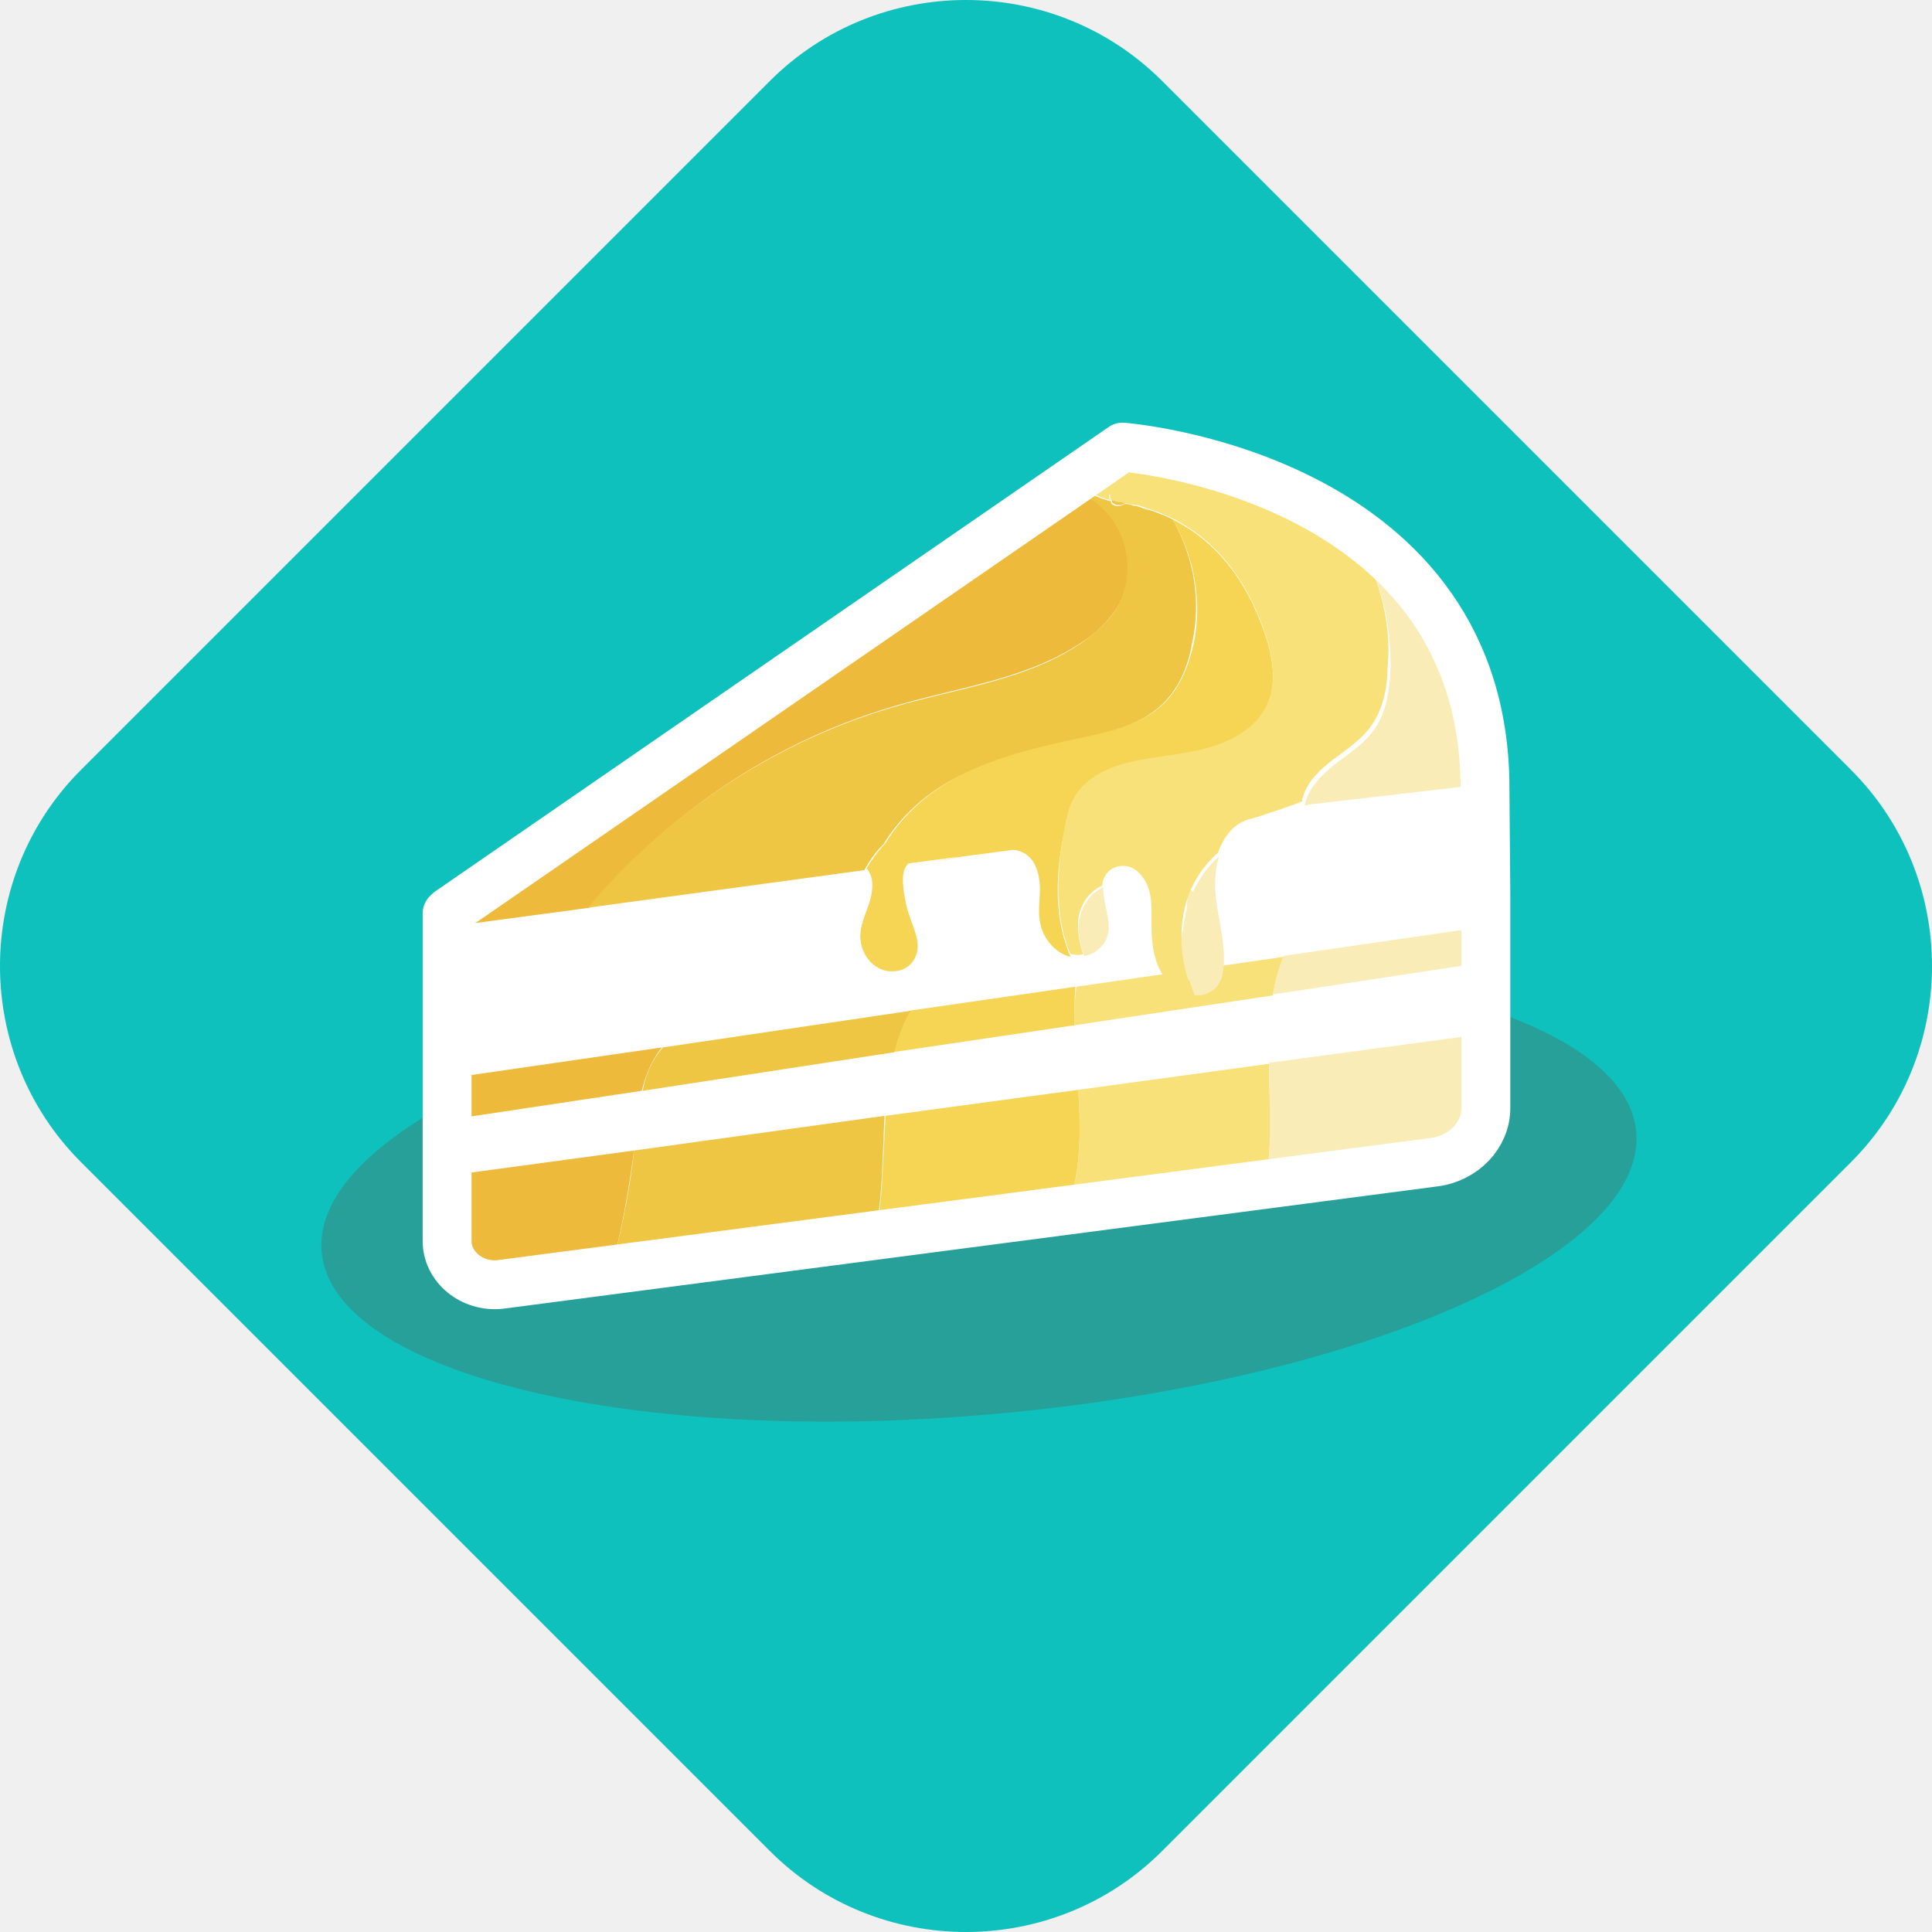
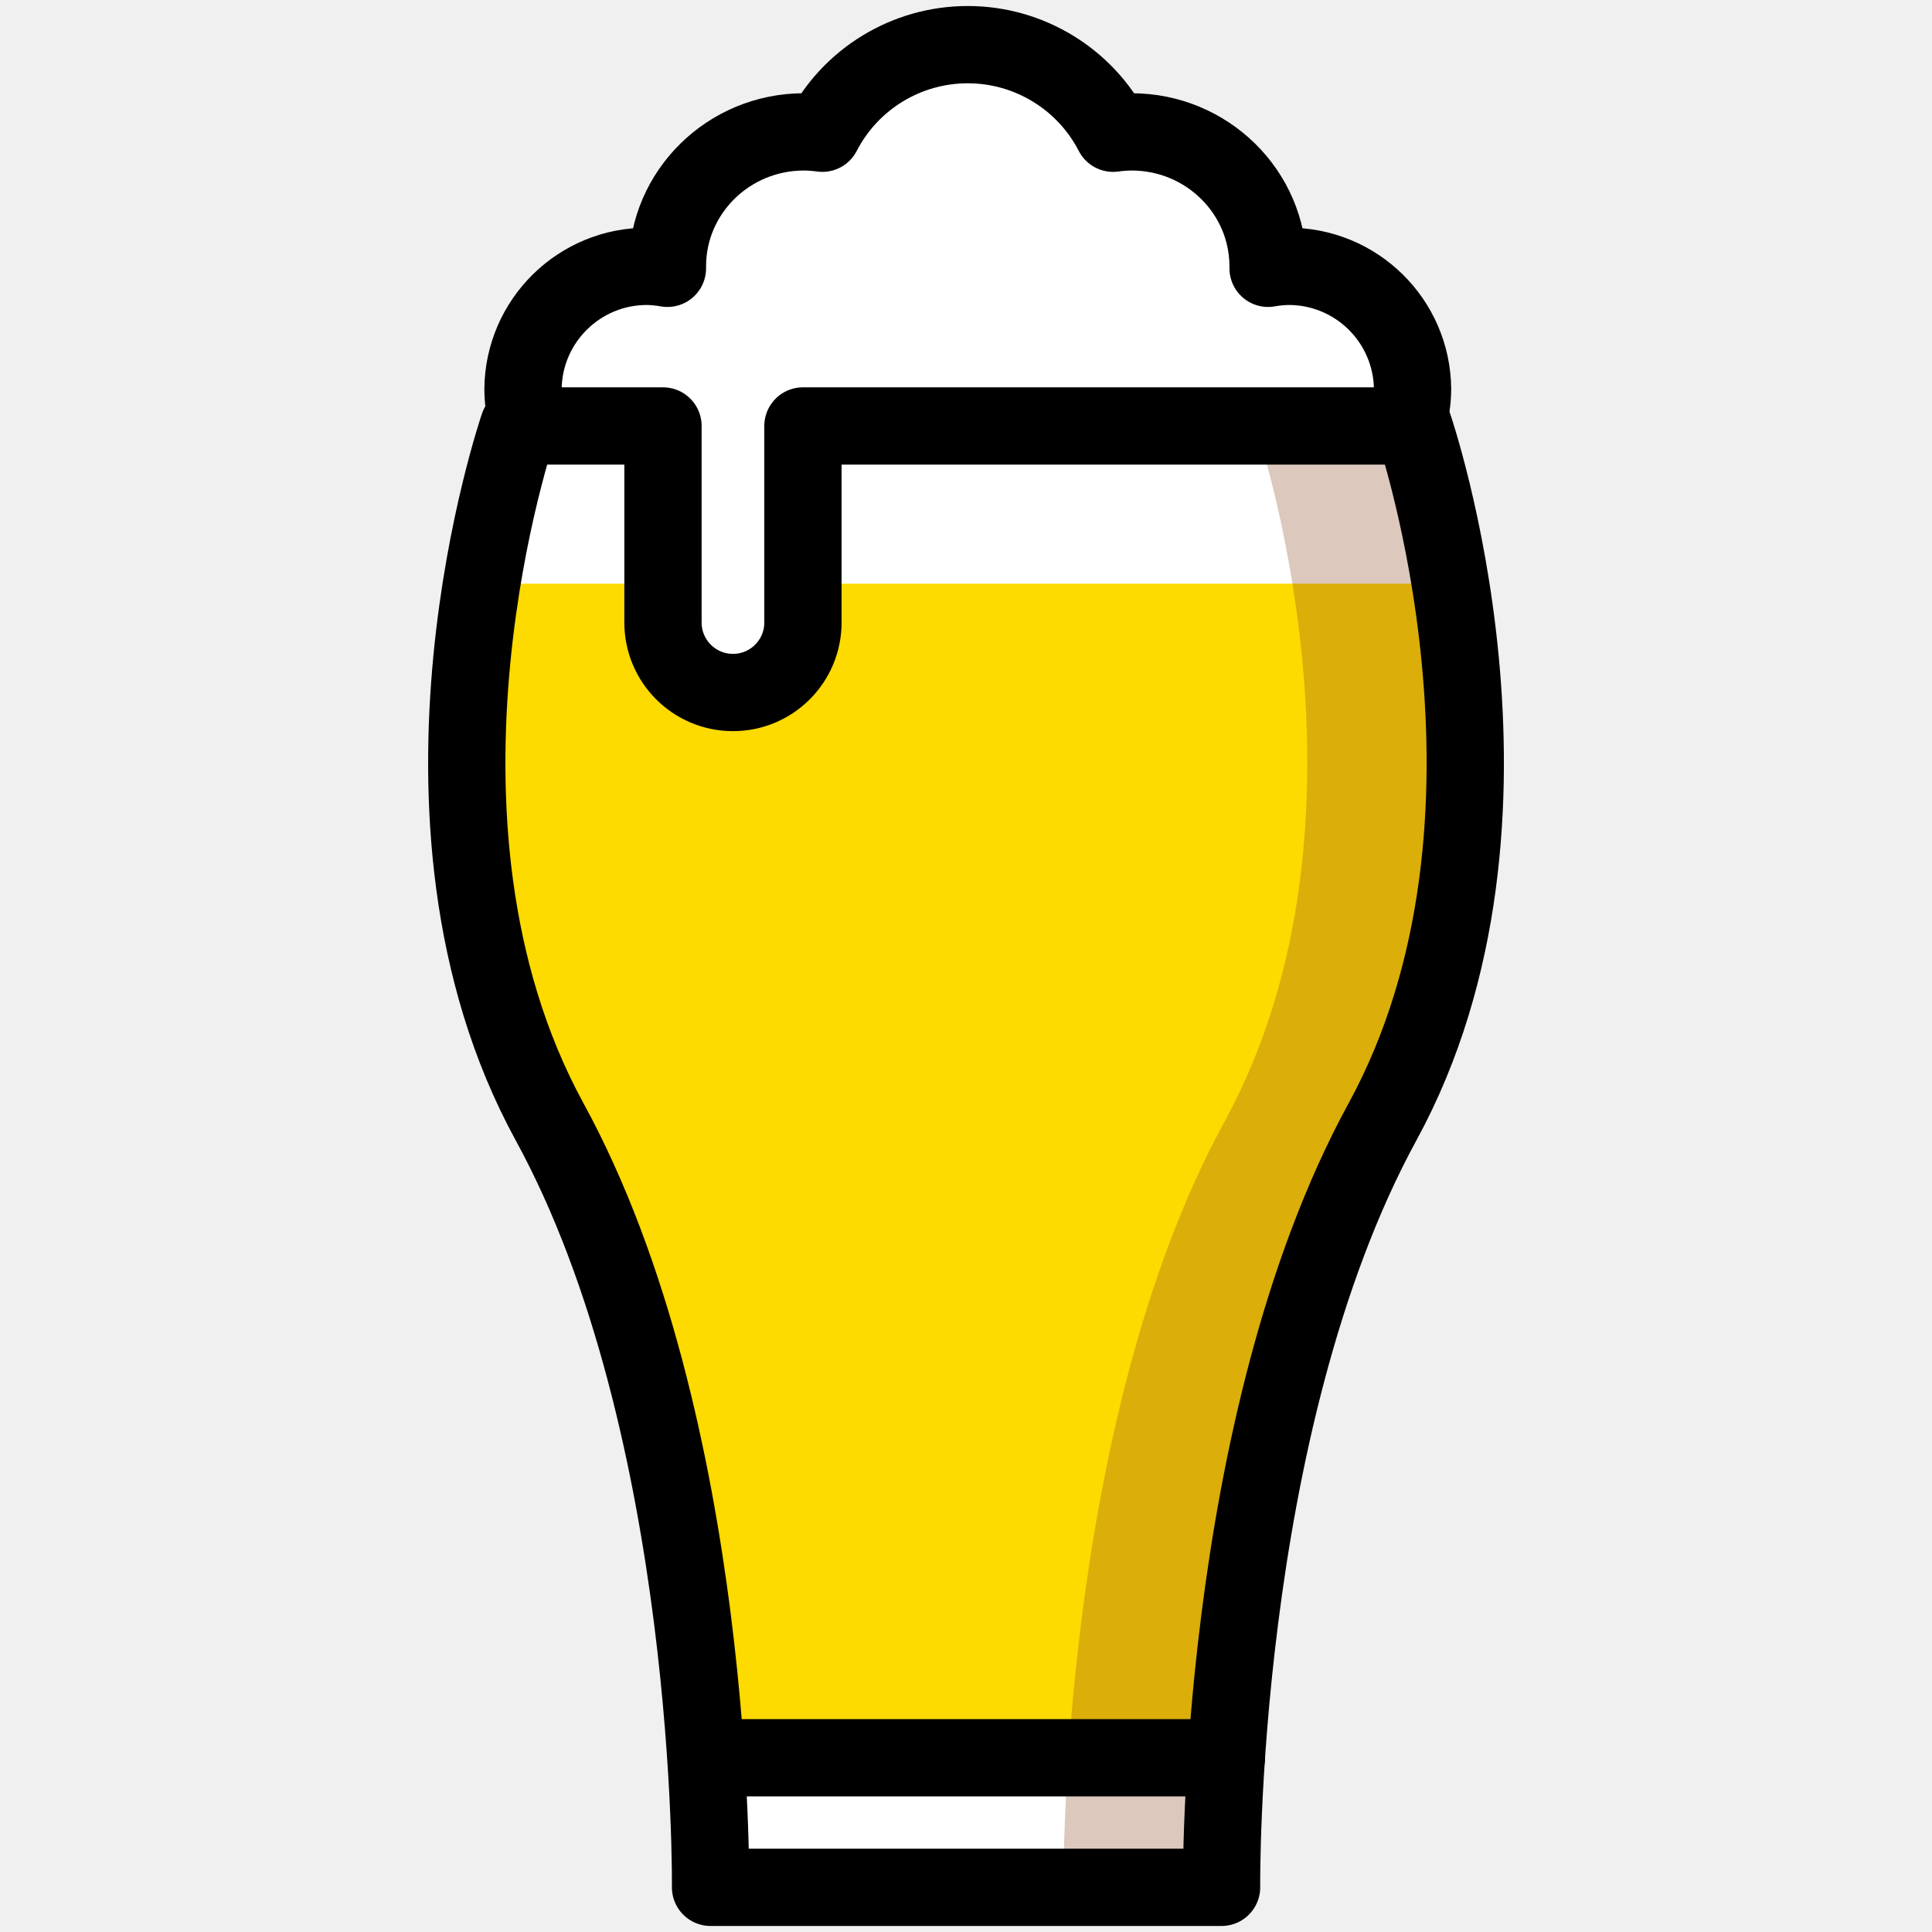
- <svg xmlns="http://www.w3.org/2000/svg" version="1.1" id="Layer_1" x="0px" y="0px" viewBox="0 0 200.5 200.5" enable-background="new 0 0 200.5 200.5" xml:space="preserve">
-   <path fill="#0EC1BC" d="M192.1,120.6l-71.5,71.5c-11.2,11.2-29.5,11.2-40.7,0L8.4,120.6c-11.2-11.2-11.2-29.5,0-40.7L79.9,8.4  c11.2-11.2,29.5-11.2,40.7,0l71.5,71.5C203.3,91.1,203.3,109.4,192.1,120.6z" />
-   <ellipse transform="matrix(0.9958 -9.115107e-02 9.115107e-02 0.9958 -10.8562 9.7731)" fill="#27A09A" cx="101.6" cy="123.7" rx="68.5" ry="23.1" />
-   <g>
-     <path fill="#FFFFFF" d="M153.4,80.8c-0.8-30.3-37.1-32.9-37.1-32.9L47.3,94l0,0l-0.2,0.2l0,1.8l0-1.8v11.2v7.4v3.9v5.3v4.8   c0,2.6,2.6,4.6,5.4,4.3l95.7-12.2c3-0.4,5.2-2.7,5.2-5.4v-4.7V102v-3.4v-6.4L153.4,80.8L153.4,80.8z" />
-     <g>
-       <path fill="#F9E17A" d="M131.7,110.4l-19.8,2.7c0.2,3.3,0.3,6.6-0.4,9.8c-0.1,0.3-0.1,0.5-0.2,0.8l20.3-2.9    c0.2-1.5,0.2-3.1,0.2-4.6C131.8,114.2,131.7,112.3,131.7,110.4z" />
-       <path fill="#F6D555" d="M111.9,113.1l-20,2.7c-0.2,3.6-0.3,7.2-0.7,10.7l20.1-2.8c0.1-0.3,0.1-0.5,0.2-0.8    C112.2,119.6,112.1,116.4,111.9,113.1z" />
-       <path fill="#EDBA3B" d="M47.3,121.9v5.3c0,2.9,2.5,5.1,5.4,4.7l11.1-1.6c0.9-3.6,1.5-7.2,2-10.9L47.3,121.9z" />
-       <path fill="#EFC643" d="M65.8,119.4c-0.4,3.7-1.1,7.3-2,10.9l27.3-3.8c0.5-3.5,0.5-7.1,0.7-10.7L65.8,119.4z" />
-       <path fill="#F9ECB7" d="M131.8,116.1c0,1.5,0,3.1-0.2,4.6l16.4-2.3c3-0.4,5.2-2.9,5.2-5.9v-5.1l-21.5,2.9    C131.7,112.3,131.8,114.2,131.8,116.1z" />
-       <path fill="#F9E17A" d="M111.5,106.4l20.6-3.1c0.2-1.4,0.6-2.7,1.1-4l-21.5,3.1C111.5,103.7,111.5,105,111.5,106.4z" />
-       <path fill="#F9ECB7" d="M132.1,103.2l21.1-3.2v-3.7l-20,2.9C132.7,100.5,132.3,101.9,132.1,103.2z" />
-       <path fill="#EDBA3B" d="M68.6,108.8c0,0,0.1-0.1,0.1-0.1l-21.4,3.1v4.3l19.3-2.9C67,111.6,67.6,110.1,68.6,108.8z" />
-       <path fill="#F6D555" d="M111.5,106.4c0-1.3,0-2.7,0.1-4l-17.3,2.5c-0.8,1.3-1.3,2.8-1.7,4.3L111.5,106.4z" />
-       <path fill="#EFC643" d="M66.7,113.2l26.1-4c0.4-1.5,0.9-3,1.7-4.3l-25.7,3.8c0,0-0.1,0.1-0.1,0.1C67.6,110.1,67,111.6,66.7,113.2z    " />
-       <g>
-         <path fill="none" d="M135.6,83.5l0.1,0C135.7,83.5,135.7,83.5,135.6,83.5z" />
-         <path fill="#F6D555" d="M135.7,83.5l-0.1,0C135.5,83.7,135.7,83.5,135.7,83.5z" />
-         <path fill="#F9ECB7" d="M123.4,92.1c1.2,1.3,1.8,3,2.2,4.7c0.3,1.2,0.5,2.6-0.1,3.7c-0.6,1.1-2.2,1.7-3.1,0.8     c-1-1-0.4-2.6,0.1-3.9c0.7-1.9,0.9-4.1,0.5-6.1" />
-         <path fill="#F9ECB7" d="M112,95.6c-0.2,1.2,0.1,2.4,0.5,3.6c0.6-0.1,1.1-0.3,1.5-0.7c2.1-1.7,0.4-4.4,0.5-6.4     C113.1,92.7,112.2,94.1,112,95.6z" />
-         <path fill="#F9ECB7" d="M123.4,93.6c-1.1,3.1-0.7,6.6,0.6,9.7c0.3,0,0.7,0,1-0.1c1.6-0.5,1.9-1.8,2-3c0.2-2.7-0.8-5.4-0.9-8.2     c0-1,0.1-2.1,0.4-3.1C125.1,90.1,124,91.8,123.4,93.6z" />
-         <path fill="#F9ECB7" d="M139.9,54.5c3,4.4,4.6,9.7,4.4,15.1c-0.1,2.3-0.5,4.6-1.9,6.4c-1.1,1.4-2.7,2.4-4.1,3.5     c-1.3,1.1-2.6,2.4-2.9,4.1c0.1,0,0.2-0.1,0.3-0.1c0.1,0,0.1,0,0.1,0l15.5-1.8c1-0.1,1.8-1,1.7-2     C152.2,67.5,146.6,59.6,139.9,54.5z" />
-         <path fill="#F6D555" d="M131.2,65.6c-1.9-5.5-5-9.4-9.5-11.7c2.2,3.8,3.1,8.4,2.2,12.8c-0.5,2.3-1.4,4.6-3.1,6.3     c-2.4,2.3-5.8,2.9-9,3.6c-4.7,1-9.5,2.1-13.6,4.7c-2.5,1.5-4.8,3.7-6.3,6.2c0,0,0,0,0,0c-0.1,0.1-0.1,0.1-0.2,0.2     c-0.7,0.8-1.3,1.6-1.8,2.5l0.1,0c0.7,0.9,0.6,2.1,0.3,3.2c-0.3,1.1-0.9,2.2-1,3.4c-0.2,1.9,1.2,4.1,3.4,4c0.9,0,1.8-0.5,2.2-1.3     c0.8-1.4,0-2.9-0.5-4.4c-0.4-1.1-0.6-2.3-0.7-3.5c0-0.7,0-1.5,0.6-2c0,0,0,0,0,0l5.3-0.7c-1,0.2-2,0.4-2.9,0.6l3.1-0.6l5.3-0.7     c0.4,0,0.7,0.1,1.1,0.3c1.2,0.6,1.6,2,1.7,3.2c0.1,1.3-0.2,2.6,0,3.8c0.2,1.7,1.5,3.4,3.2,3.8c-0.3-0.7-0.5-1.3-0.7-2     c-1-3.6-0.7-7.5,0.1-11.2c0.2-1.1,0.5-2.2,1-3.1c0.4-0.7,0.9-1.2,1.6-1.7c0.5-0.4,1-0.7,1.5-1c2.8-1.4,6-1.5,9.1-2     c3.1-0.6,6.3-1.9,7.7-4.7C132.6,71,132.1,68.1,131.2,65.6z" />
-         <path fill="none" d="M116.8,52.2C116.8,52.2,116.8,52.2,116.8,52.2c-0.2,0-0.3-0.1-0.5-0.1C116.5,52.2,116.6,52.2,116.8,52.2z" />
-         <path fill="none" d="M117.8,52.5c-0.3-0.1-0.6-0.2-1-0.2c0,0,0,0,0,0C117.1,52.3,117.4,52.4,117.8,52.5z" />
-         <path fill="none" d="M117.9,52.5c0.4,0.1,0.8,0.2,1.2,0.4C118.7,52.7,118.3,52.6,117.9,52.5z" />
-         <path fill="none" d="M119.2,52.9c0.9,0.3,1.7,0.6,2.5,1C120.9,53.5,120.1,53.2,119.2,52.9z" />
-         <path fill="#F9E17A" d="M115.2,51.3c0,0.2,0,0.4,0.1,0.6c0,0,0.1,0,0.1,0c0-0.2,0-0.3,0-0.5C115.3,51.4,115.3,51.3,115.2,51.3z" />
-         <path fill="#F9E17A" d="M139.9,54.5c-10.6-8.2-23.9-9.2-23.9-9.2l-1.2,0.9l-2.5,1.8l-2.5,1.8c1,0.2,1.9,0.4,2.9,0.7     c0.5,0.7,1.4,1.1,2.5,1.4c-0.1-0.2-0.1-0.4-0.1-0.6c0.1,0,0.1,0.1,0.2,0.1c0,0.2,0,0.3,0,0.5c0.3,0.1,0.6,0.1,0.9,0.2     c0.2,0,0.3,0.1,0.5,0.1c0.3,0.1,0.6,0.1,1,0.2c0.1,0,0.1,0,0.2,0c0.4,0.1,0.8,0.2,1.2,0.4c0,0,0,0,0.1,0c0.9,0.3,1.7,0.6,2.5,1     c0,0,0,0,0,0v0c4.5,2.3,7.6,6.2,9.5,11.7c0.9,2.5,1.4,5.4,0.2,7.8c-1.4,2.8-4.6,4.1-7.7,4.7c-3.1,0.6-6.3,0.7-9.1,2     c-1.2,0.6-2.4,1.5-3.1,2.7c-0.6,1-0.8,2.1-1,3.1c-0.7,3.7-1,7.6-0.1,11.2c0.2,0.7,0.4,1.4,0.7,2c0.2,0,0.4,0.1,0.7,0.1     c0.2,0,0.4,0,0.6-0.1c-0.4-1.2-0.6-2.4-0.5-3.6c0.2-1.5,1.1-2.9,2.5-3.5c0-0.6,0.3-1.2,0.8-1.6c0.8-0.6,2-0.6,2.8,0.1     c1.7,1.5,1.5,3.6,1.5,5.5c0,2.3,0.3,4.8,2.1,6.3c0.6,0.5,1.4,0.8,2.2,0.8c-1.3-3-1.6-6.5-0.6-9.7c0.6-1.8,1.7-3.5,3.2-4.8     c0.6-1.7,1.7-3.1,3.3-3.5c0.6-0.1,4.3-1.4,5.4-1.8c0.3-1.7,1.5-3,2.9-4.1c1.4-1.1,3-2.1,4.1-3.5c1.4-1.8,1.9-4.2,1.9-6.4     C144.5,64.3,142.9,58.9,139.9,54.5z" />
-         <path fill="#EFC643" d="M115.4,51.9c0,0.1,0,0.1,0,0.2c0.3,0.4,1,0.4,1.4,0.1c-0.2,0-0.3-0.1-0.5-0.1     C116,52.1,115.7,52,115.4,51.9z" />
-         <path fill="#EFC643" d="M117.8,52.5c0.1,0,0.1,0,0.2,0C117.9,52.5,117.8,52.5,117.8,52.5z" />
-         <polygon fill="#EFC643" points="121.7,53.9 121.7,53.9 121.7,53.9    " />
-         <path fill="#EFC643" d="M119.1,52.9C119.2,52.9,119.2,52.9,119.1,52.9C119.2,52.9,119.2,52.9,119.1,52.9z" />
-         <path fill="#EDBA3B" d="M93.8,73c6.4-1.8,13.2-2.7,18.7-6.5c1.5-1,2.8-2.3,3.7-3.9c1.3-2.5,1.2-5.8-0.3-8.2     c-1.4-2.3-3.9-3.9-6.6-4.2L48.9,94.8c-0.4,0.3-0.2,1,0.4,1l11.9-1.6C69.6,84,81.1,76.5,93.8,73z" />
-         <path fill="#EFC643" d="M121.7,53.9C121.7,53.9,121.7,53.9,121.7,53.9c-0.8-0.4-1.6-0.7-2.5-1c0,0,0,0-0.1,0     c-0.4-0.1-0.8-0.3-1.2-0.4c-0.1,0-0.1,0-0.2,0c-0.3-0.1-0.6-0.2-1-0.2c-0.4,0.3-1.1,0.3-1.4-0.1c0-0.1,0-0.1,0-0.2     c0,0-0.1,0-0.1,0c0,0,0,0.1,0,0.1c0,0,0-0.1,0-0.1c-1.1-0.3-2-0.6-2.5-1.4c-1-0.3-1.9-0.5-2.9-0.7l-0.6,0.4     c2.7,0.3,5.2,1.9,6.6,4.2c1.5,2.5,1.6,5.7,0.3,8.2c-0.8,1.6-2.2,2.8-3.7,3.9c-5.4,3.8-12.3,4.7-18.7,6.5     c-12.7,3.5-24.2,11-32.7,21.1l28.7-3.9c0.5-0.9,1.1-1.8,1.8-2.5c0.1-0.1,0.1-0.1,0.2-0.2c1.5-2.5,3.8-4.7,6.3-6.2     c4.1-2.5,8.9-3.7,13.6-4.7c3.2-0.7,6.6-1.3,9-3.6c1.7-1.6,2.7-3.9,3.1-6.3C124.7,62.4,123.9,57.8,121.7,53.9z" />
-       </g>
-     </g>
-     <path fill="none" stroke="#FFFFFF" stroke-width="5.074" stroke-linecap="round" stroke-linejoin="round" stroke-miterlimit="10" d="   M154.1,80.8c-0.8-31.6-37.6-34.4-37.6-34.4L46.6,94.6l0,0l-0.2,0.2l0,0l0,0v11.7v7.7v4.1v5.5v5c0,2.7,2.6,4.8,5.5,4.5l97-12.7   c3-0.4,5.3-2.8,5.3-5.6v-4.9v-7v-3.5v-6.7L154.1,80.8L154.1,80.8z" />
-   </g>
+ <svg xmlns="http://www.w3.org/2000/svg" id="Layer_1" data-name="Layer 1" viewBox="0 0 500 500">
+   <defs>
+     <style>.cls-1{fill:#fdda00;}.cls-2{fill:#fff;}.cls-3{fill:#88451f;opacity:0.3;}.cls-4{fill:none;stroke:#000;stroke-linecap:round;stroke-linejoin:round;stroke-width:20px;}</style>
+   </defs>
+   <path class="cls-1" d="M250,488.44h66.14S314.85,369,357.8,290.31s8-180.12,8-180.12H134.23s-35,101.45,8,180.12,41.66,198.13,41.66,198.13Z" />
+   <path class="cls-2" d="M250,151.05H375.34c-4-24.57-9.57-40.86-9.57-40.86H134.23s-5.61,16.29-9.57,40.86Z" />
+   <path class="cls-2" d="M182.62,454.91c1.37,20.38,1.24,33.53,1.24,33.53H316.14s-.13-13.15,1.24-33.53Z" />
+   <path class="cls-3" d="M365.77,110.19H324.9s35,101.45-8,180.12-41.66,198.13-41.66,198.13h40.86S314.85,369,357.8,290.31,365.77,110.19,365.77,110.19Z" />
+   <path class="cls-4" d="M171.64,110.19H134.23s-35,101.45,8,180.12,41.66,198.13,41.66,198.13H316.14S314.85,369,357.8,290.31s8-180.12,8-180.12H207.86" />
+   <path class="cls-2" d="M333.25,68.93a32.62,32.62,0,0,0-5.07.51c0-.17,0-.34,0-.51,0-19.22-15.82-34.8-35.34-34.8a37.58,37.58,0,0,0-4.77.35,42.33,42.33,0,0,0-75.24,0,37.31,37.31,0,0,0-4.77-.35c-19.51,0-35.33,15.58-35.33,34.8,0,.17,0,.34,0,.51a32.75,32.75,0,0,0-5.08-.51,32.06,32.06,0,0,0-32.3,31.82,31,31,0,0,0,1.54,9.49h34.69v50.87a18.11,18.11,0,0,0,36.22,0V110.24H364a31.09,31.09,0,0,0,1.57-9.49A32.06,32.06,0,0,0,333.25,68.93Z" />
+   <path class="cls-4" d="M333.25,68.93a32.62,32.62,0,0,0-5.07.51c0-.17,0-.34,0-.51,0-19.22-15.82-34.8-35.34-34.8a37.58,37.58,0,0,0-4.77.35,42.33,42.33,0,0,0-75.24,0,37.31,37.31,0,0,0-4.77-.35c-19.51,0-35.33,15.58-35.33,34.8,0,.17,0,.34,0,.51a32.75,32.75,0,0,0-5.08-.51,32.06,32.06,0,0,0-32.3,31.82,31,31,0,0,0,1.54,9.49h34.69v50.87a18.11,18.11,0,0,0,36.22,0V110.24H364a31.09,31.09,0,0,0,1.57-9.49A32.06,32.06,0,0,0,333.25,68.93Z" />
+   <line class="cls-4" x1="188.62" y1="454.91" x2="317.38" y2="454.91" />
</svg>
